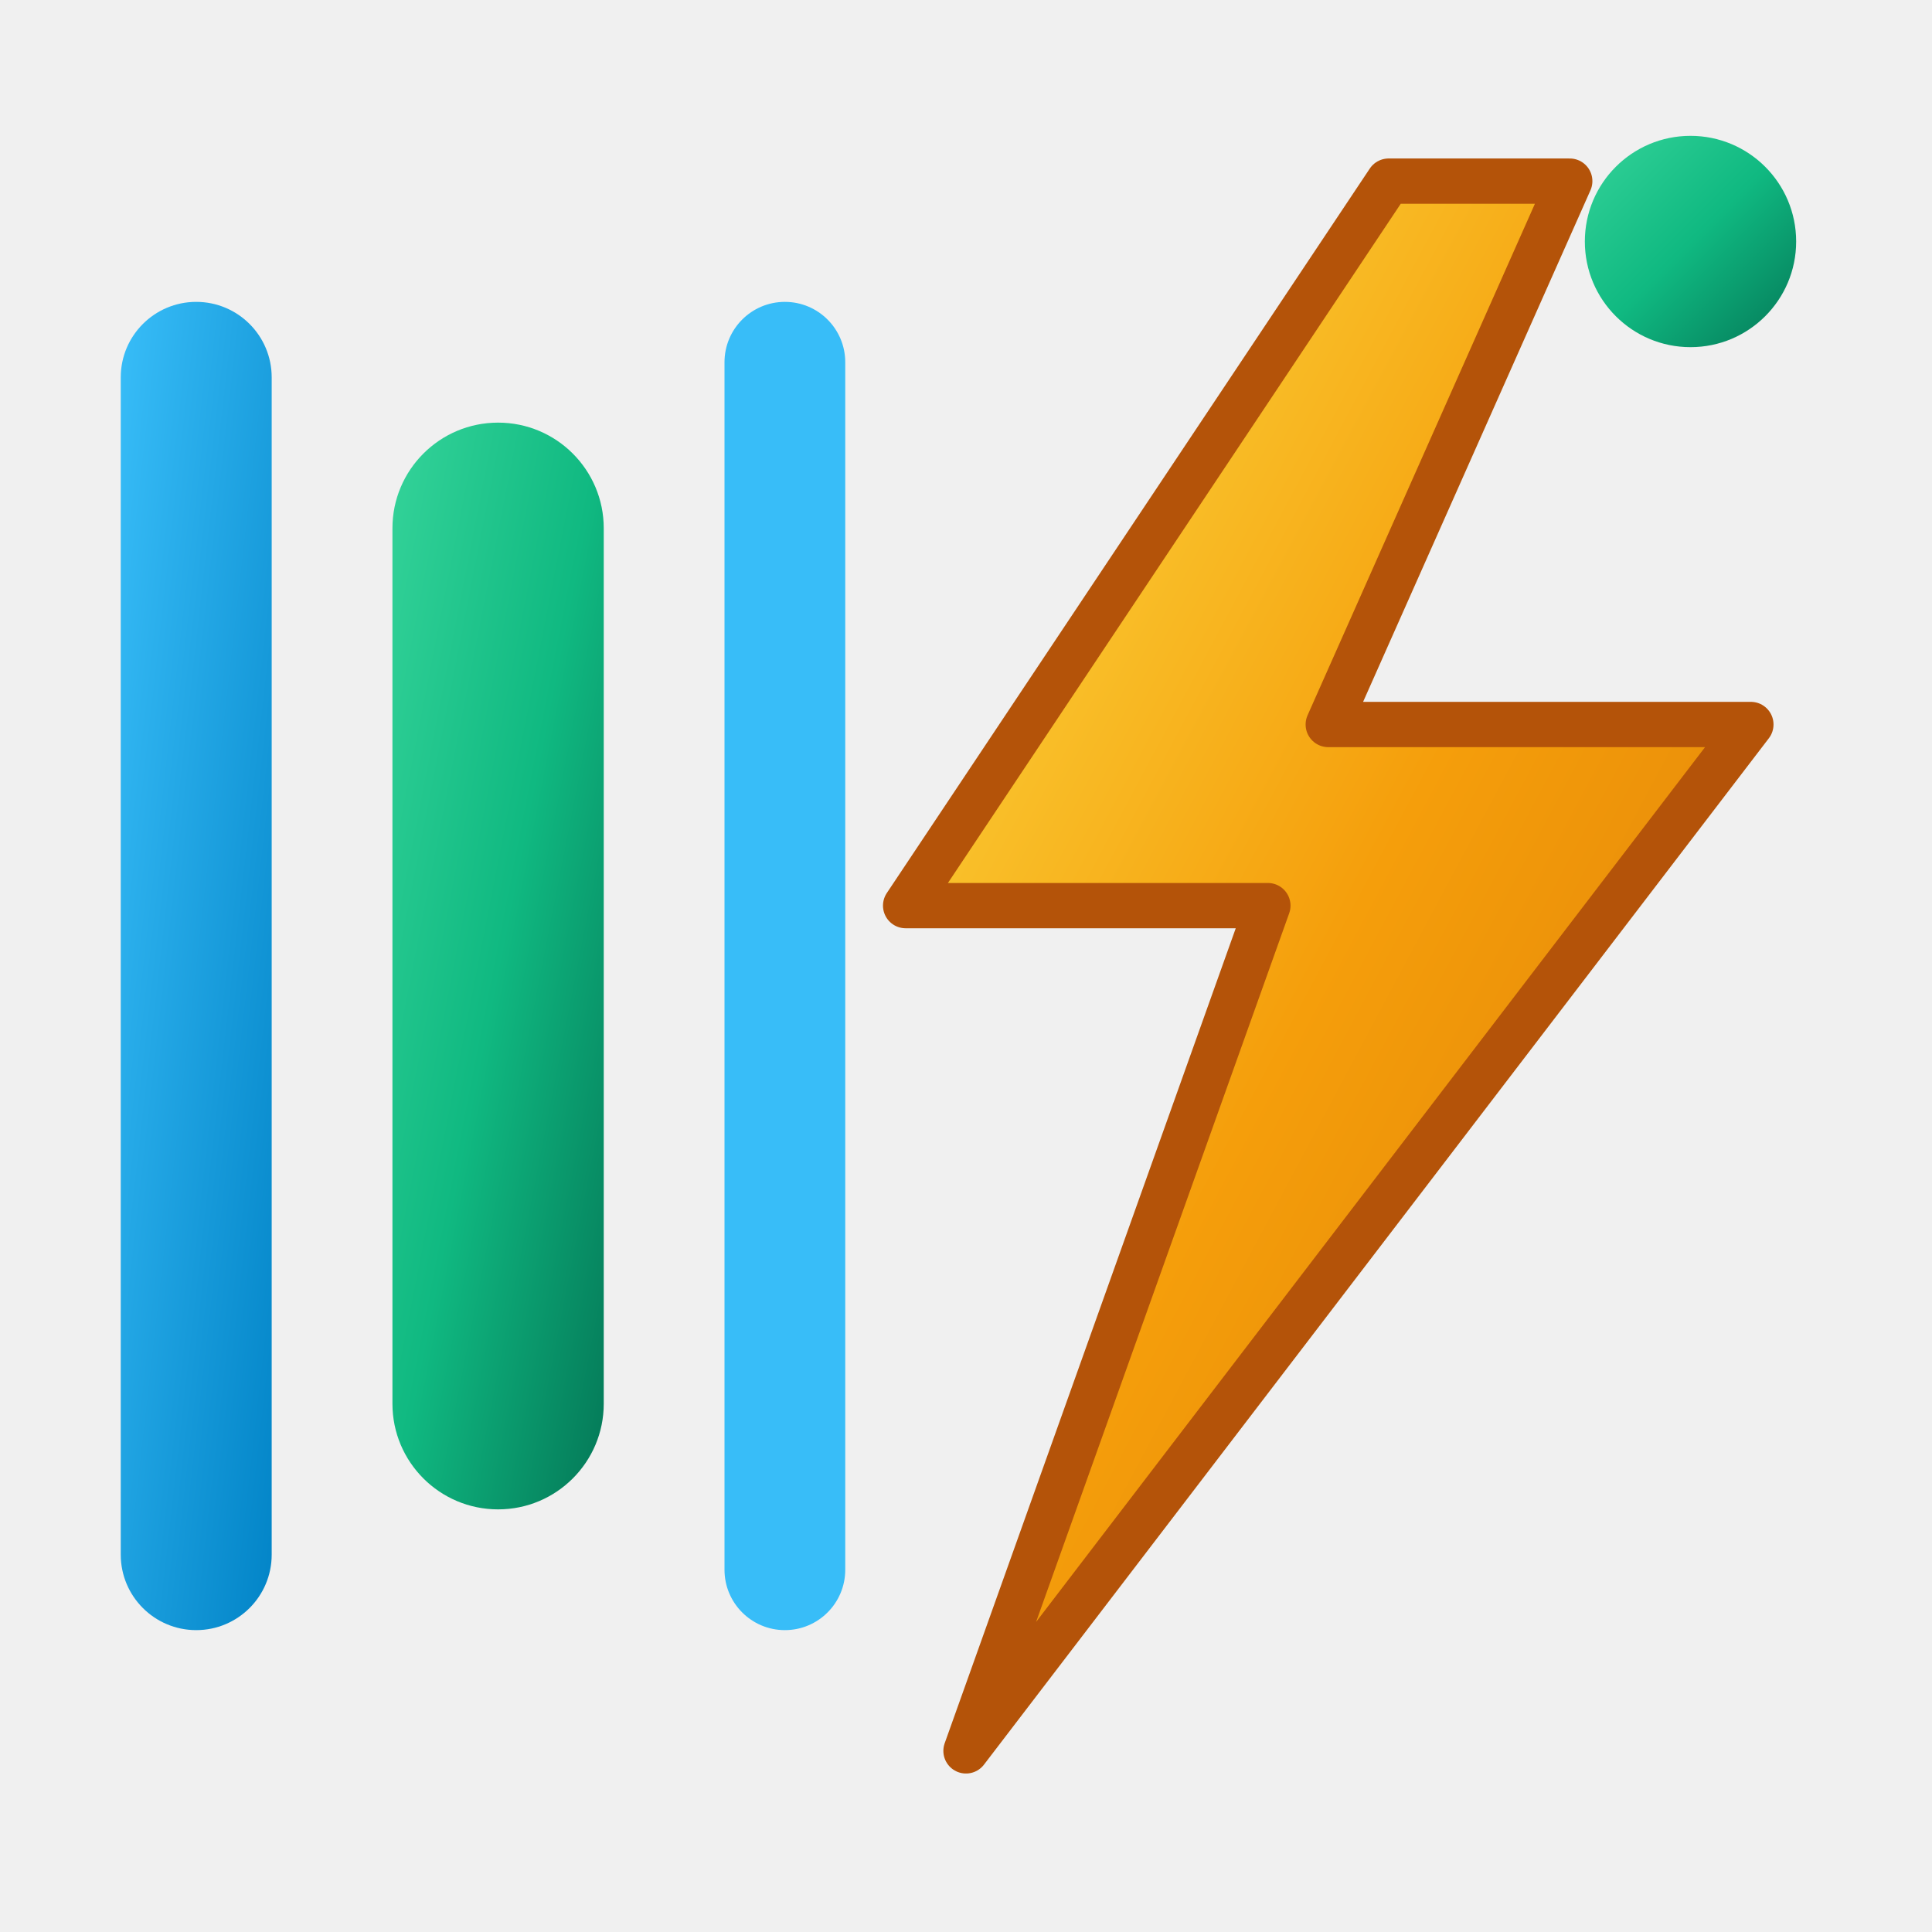
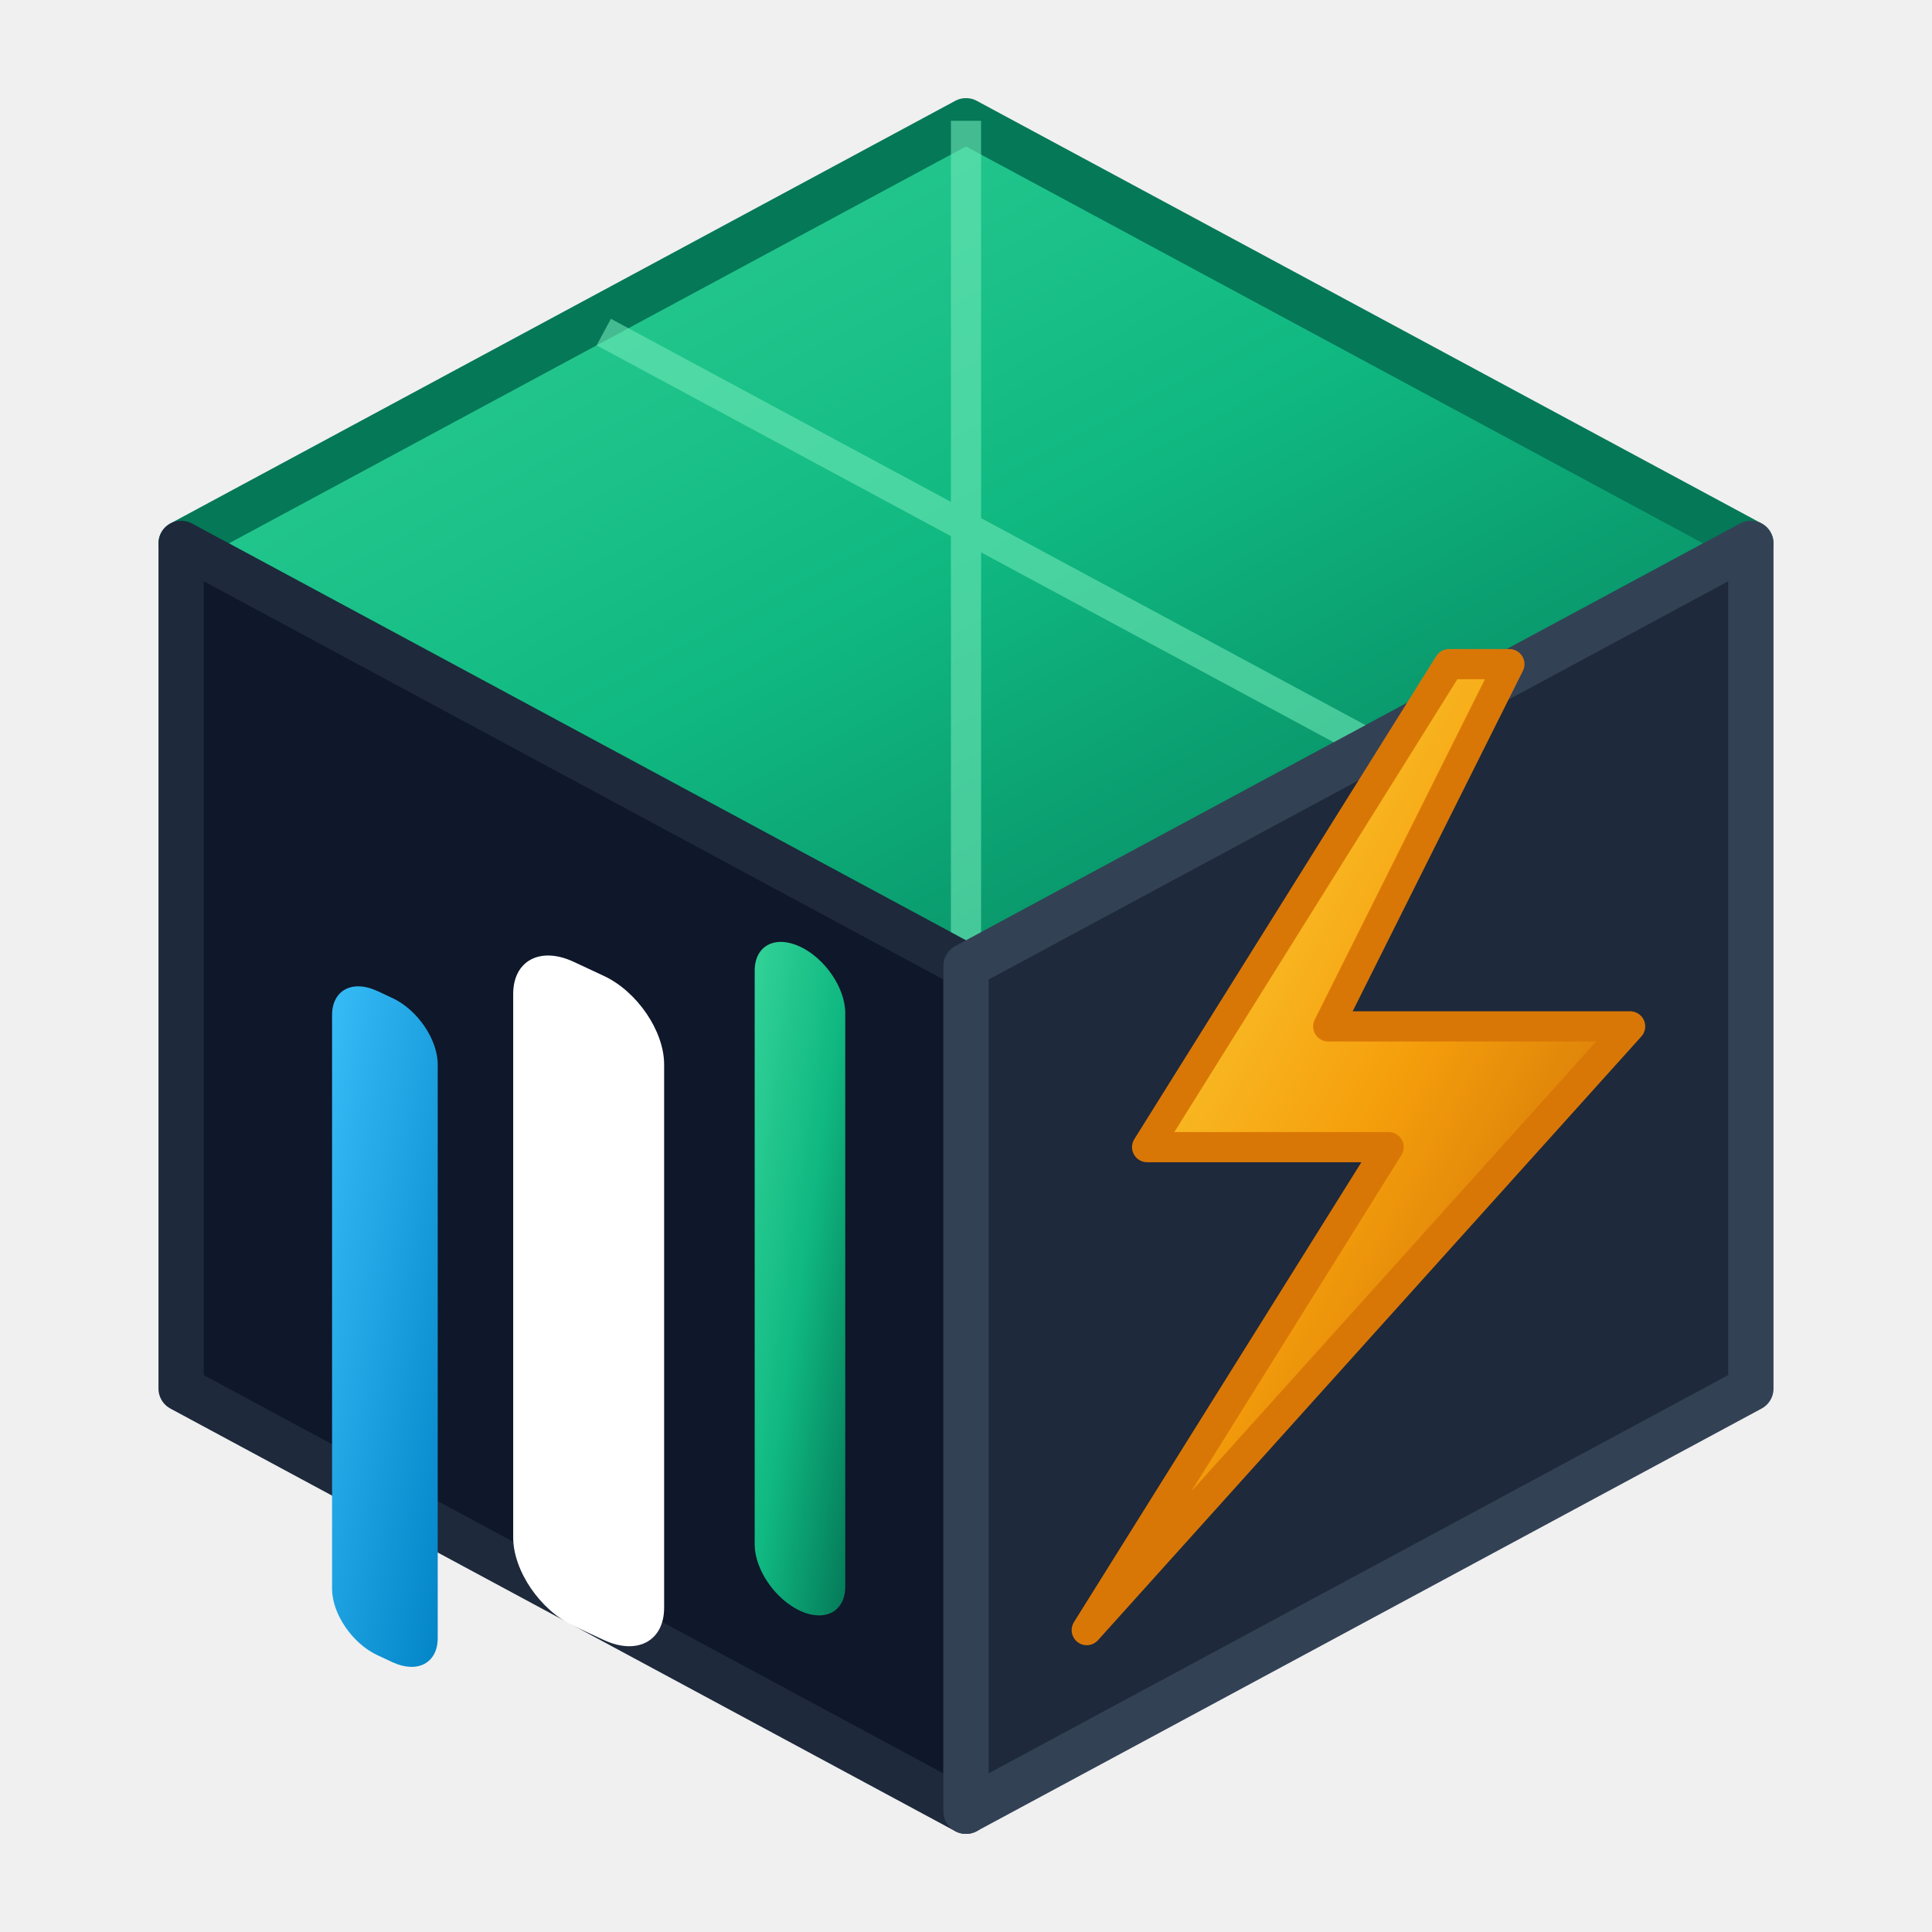
<svg xmlns="http://www.w3.org/2000/svg" viewBox="0 0 64 64" width="64" height="64" fill="none">
  <defs>
    <linearGradient id="gstEmerald" x1="0%" y1="0%" x2="100%" y2="100%">
      <stop offset="0%" stop-color="#34d399" />
      <stop offset="50%" stop-color="#10b981" />
      <stop offset="100%" stop-color="#047857" />
    </linearGradient>
    <linearGradient id="gstCyan" x1="0%" y1="0%" x2="100%" y2="100%">
      <stop offset="0%" stop-color="#38bdf8" />
      <stop offset="100%" stop-color="#0284c7" />
    </linearGradient>
    <linearGradient id="gstGold" x1="0%" y1="0%" x2="100%" y2="100%">
      <stop offset="0%" stop-color="#fde047" />
      <stop offset="50%" stop-color="#f59e0b" />
-       <stop offset="100%" stop-color="#d97706" />
+       <stop offset="100%" stop-color="#b45309" />
    </linearGradient>
  </defs>
-   <rect x="4" y="10" width="5" height="44" rx="2.5" fill="url(#gstCyan)" />
-   <rect x="13" y="14" width="7" height="36" rx="3.5" fill="url(#gstEmerald)" />
-   <rect x="24" y="10" width="4" height="44" rx="2" fill="#38bdf8" />
-   <path d="M46 6L30 30H42L32 58L58 24H44L52 6H46Z" fill="url(#gstGold)" stroke="#b45309" stroke-width="1.5" stroke-linejoin="round" />
-   <circle cx="56" cy="8" r="3.5" fill="url(#gstEmerald)" />
+   <path d="M32 4L58 18L32 32L6 18L32 4Z" fill="url(#gstEmerald)" stroke="#047857" stroke-width="1.5" stroke-linejoin="round" />
+   <path d="M20 11L46 25 M32 4L32 32" stroke="#6ee7b7" stroke-width="1" opacity="0.6" />
+   <path d="M6 18L32 32V60L6 46V18Z" fill="#0f172a" stroke="#1e293b" stroke-width="1.5" stroke-linejoin="round" />
+   <rect x="11" y="27" width="3.5" height="22" rx="1.5" fill="url(#gstCyan)" transform="skewY(25)" />
+   <rect x="17" y="23" width="5" height="22" rx="2" fill="#ffffff" transform="skewY(25)" />
+   <rect x="25" y="19" width="3" height="22" rx="1.5" fill="url(#gstEmerald)" transform="skewY(25)" />
+   <path d="M32 32L58 18V46L32 60V32Z" fill="#1e293b" stroke="#334155" stroke-width="1.5" stroke-linejoin="round" />
+   <path d="M48 22L38 38H46L36 54L54 34H44L50 22H48Z" fill="url(#gstGold)" stroke="#d97706" stroke-width="1" stroke-linejoin="round" />
</svg>
